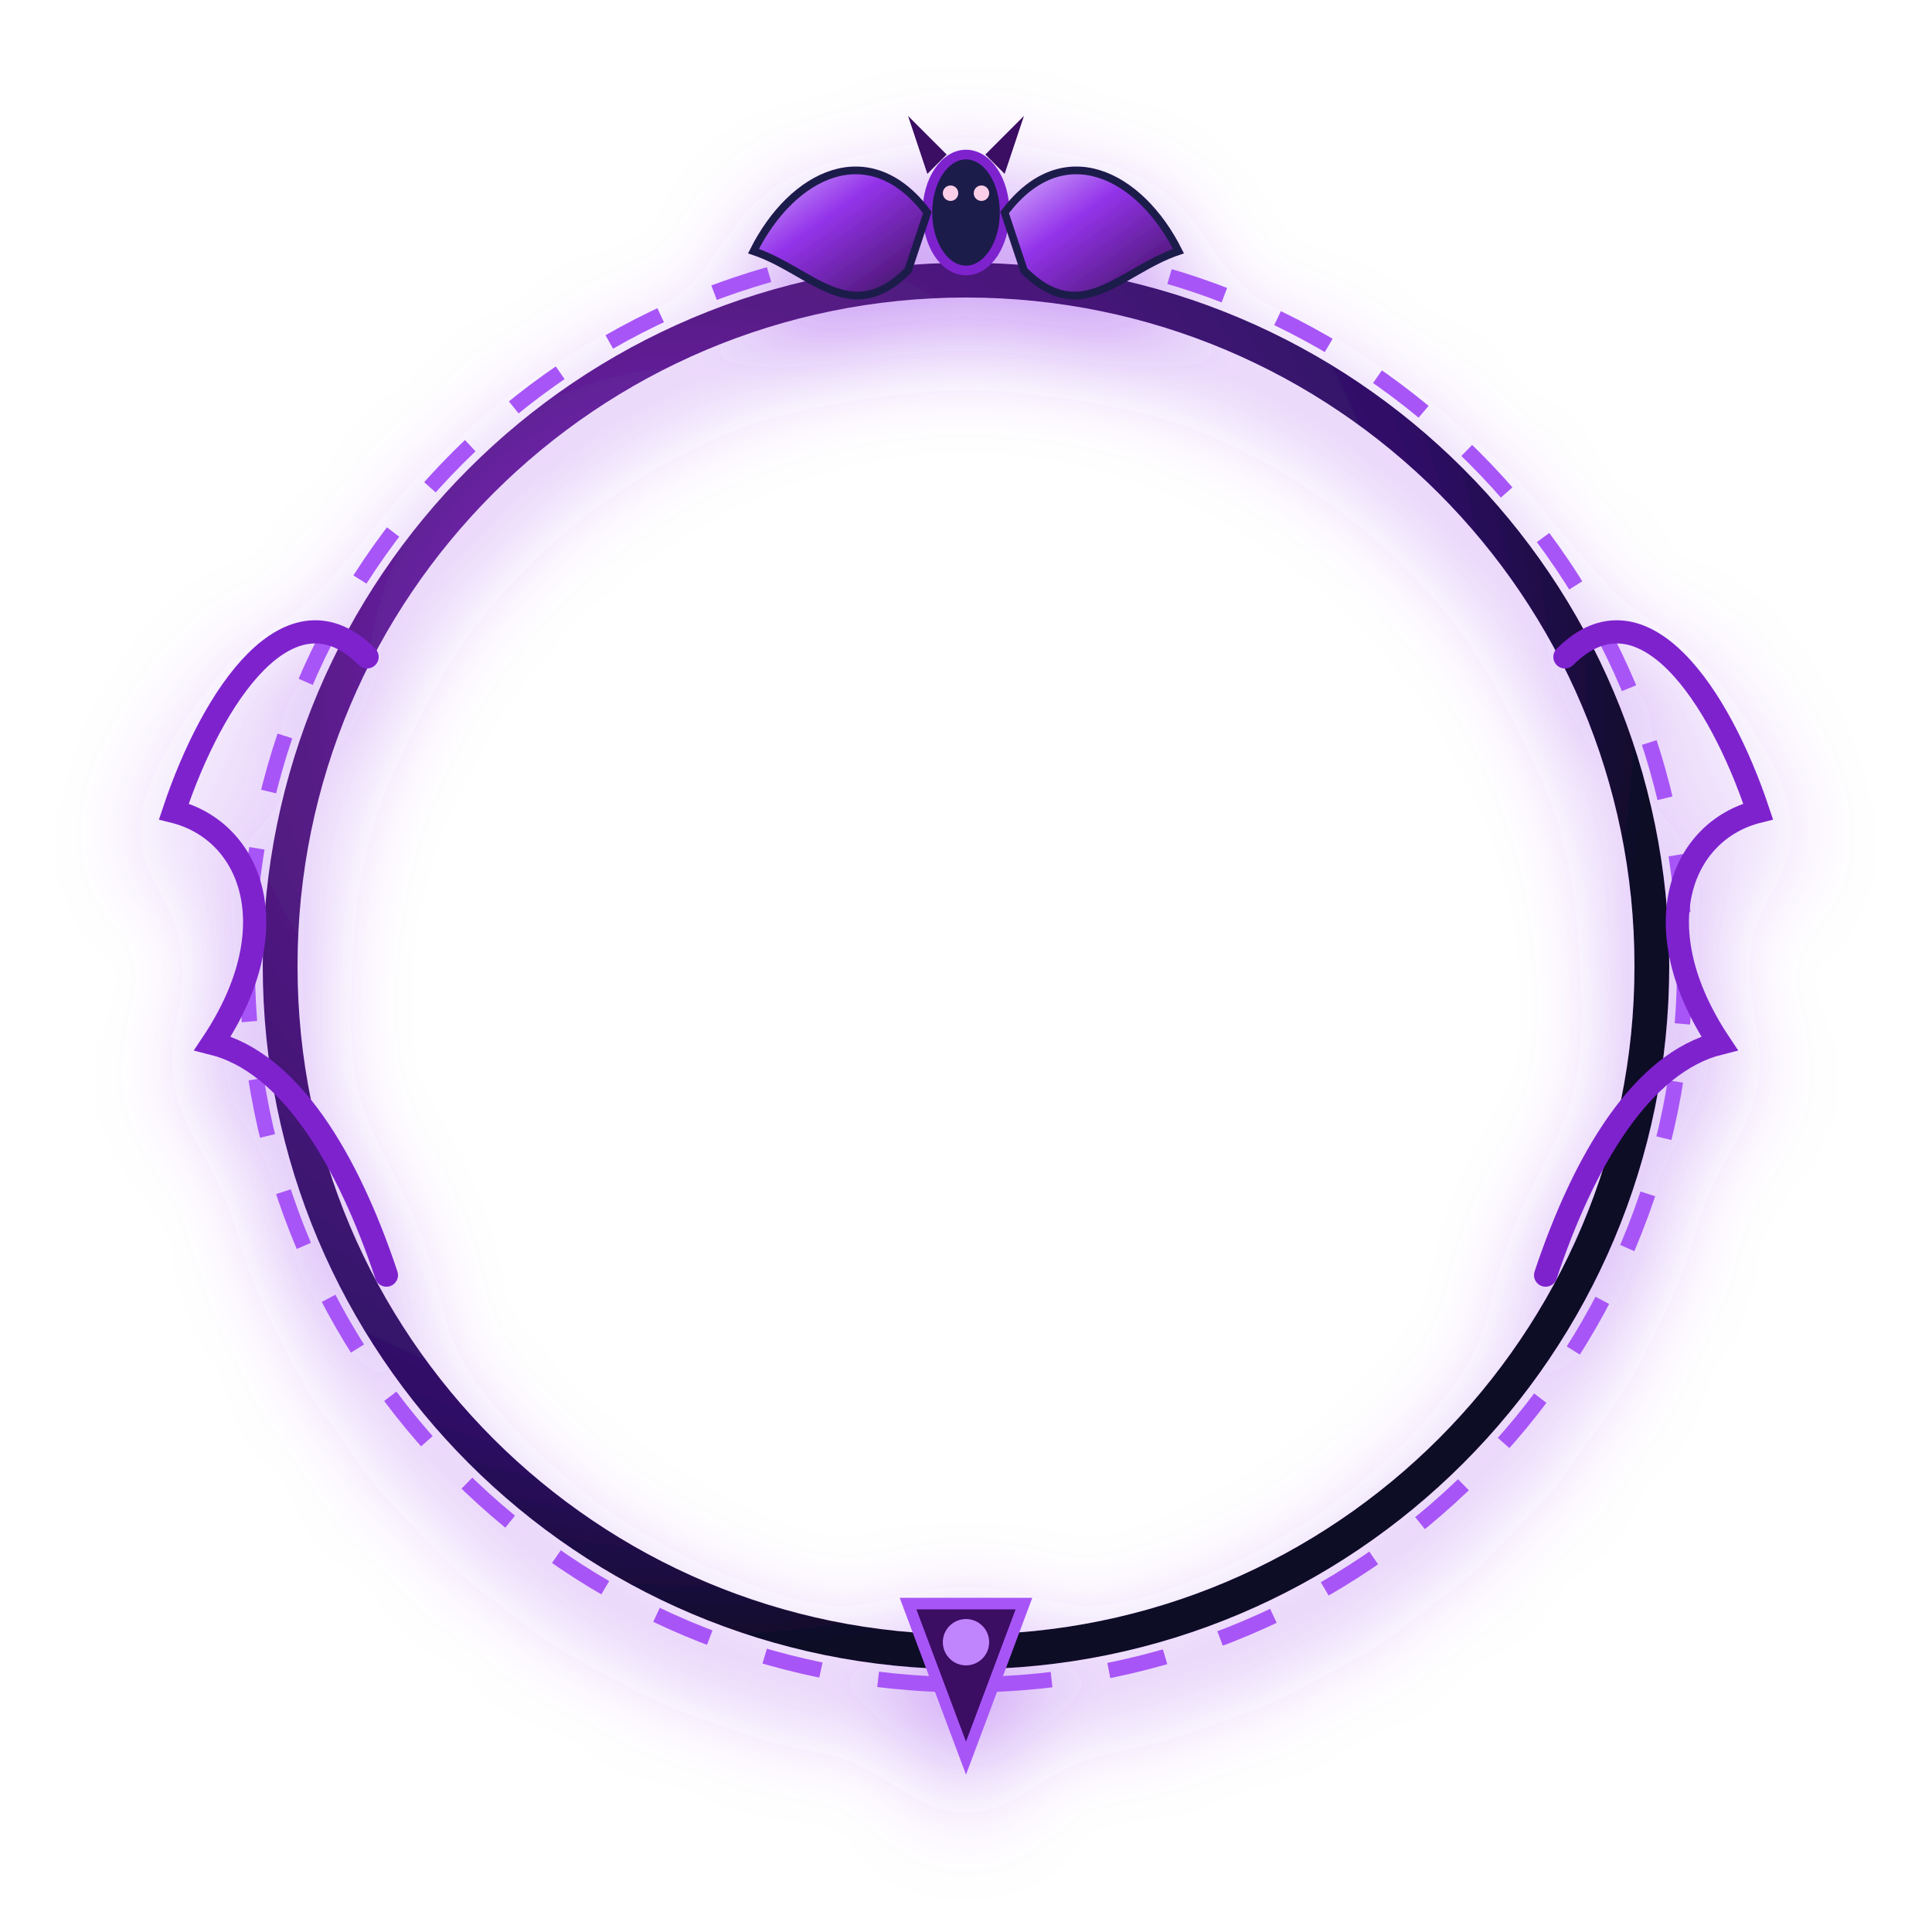
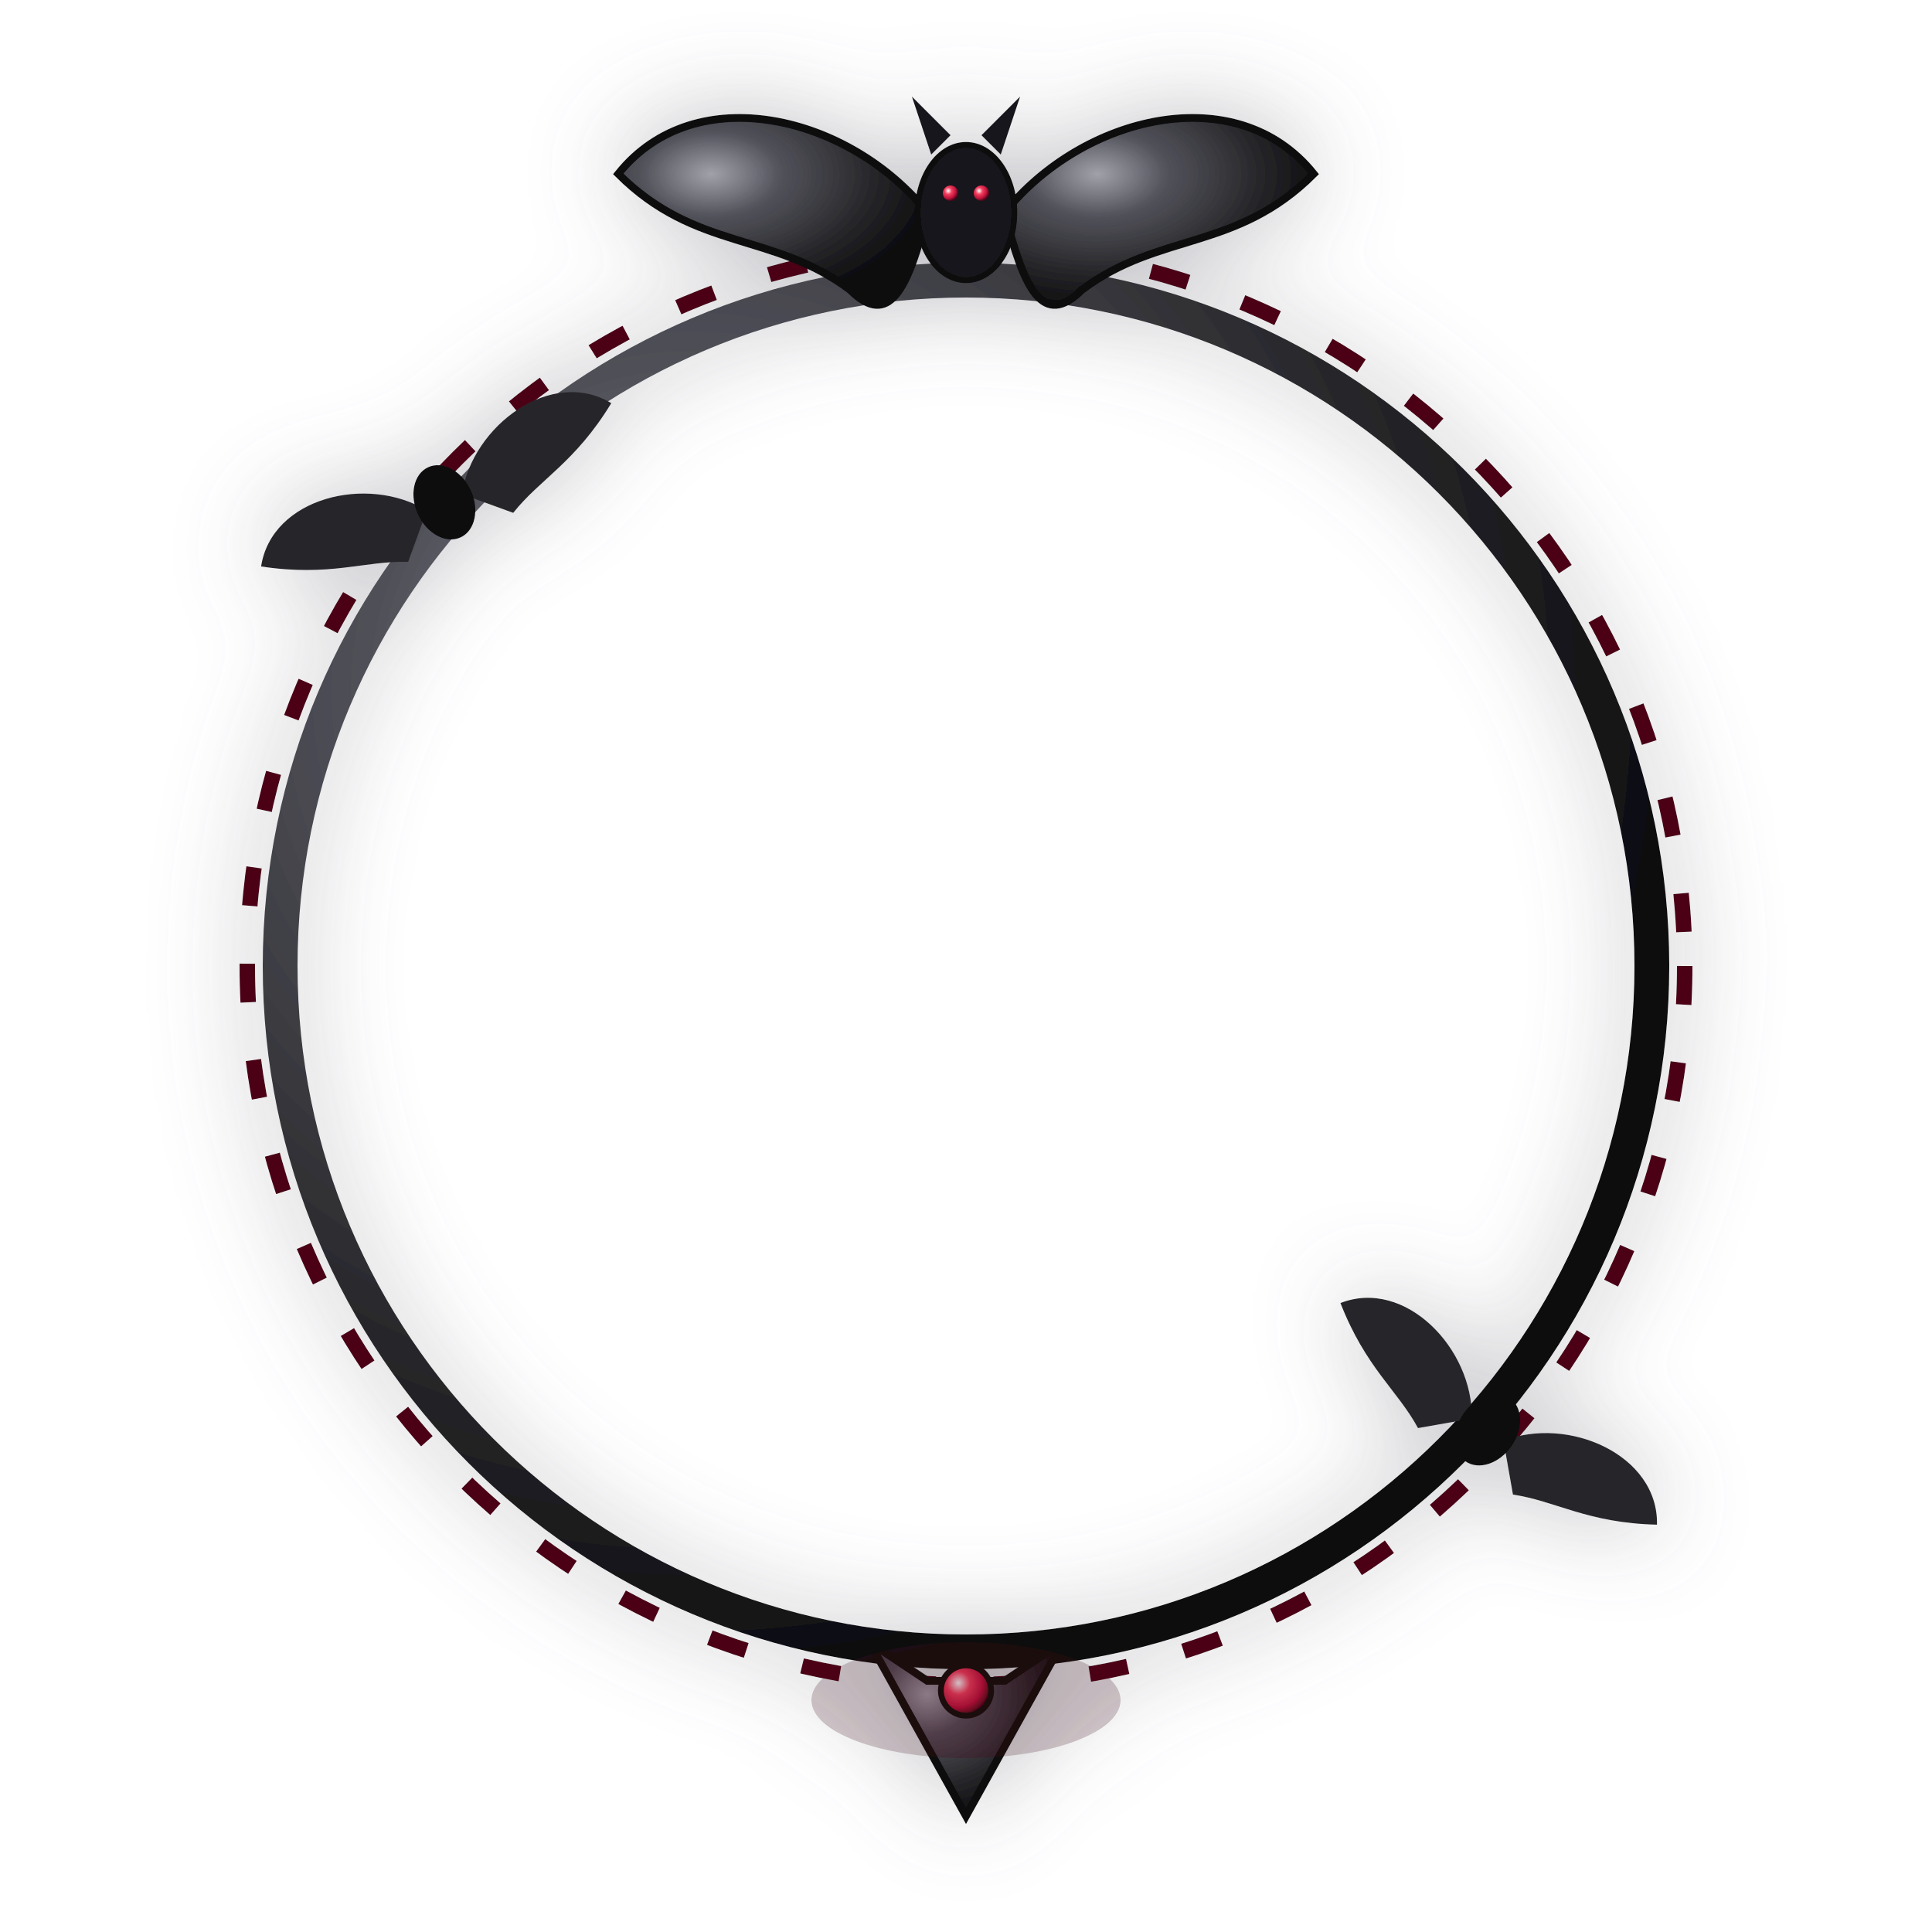
<svg xmlns="http://www.w3.org/2000/svg" viewBox="0 0 100 100" fill="none">
  <defs>
-     <radialGradient id="batGothicRing" cx="30%" cy="30%" r="70%">
-       <stop offset="0%" stop-color="#9333ea" />
-       <stop offset="40%" stop-color="#581c87" />
-       <stop offset="80%" stop-color="#2e1065" />
-       <stop offset="100%" stop-color="#0f0728" />
+     <radialGradient id="vampireBelfryIron" cx="30%" cy="30%" r="75%">
+       <stop offset="0%" stop-color="#a1a1aa" />
+       <stop offset="30%" stop-color="#52525b" />
+       <stop offset="70%" stop-color="#27272a" />
+       <stop offset="100%" stop-color="#09090b" />
    </radialGradient>
-     <linearGradient id="batWingGrad2" x1="0" y1="0" x2="1" y2="1">
-       <stop offset="0%" stop-color="#d8b4fe" />
-       <stop offset="40%" stop-color="#9333ea" />
-       <stop offset="80%" stop-color="#581c87" />
-       <stop offset="100%" stop-color="#1e1b4b" />
-     </linearGradient>
-     <filter id="batCalmShadow" x="-20%" y="-20%" width="140%" height="140%">
-       <feDropShadow dx="0" dy="1.5" stdDeviation="1.5" flood-color="#000" flood-opacity="0.85" />
-       <feDropShadow dx="0" dy="2" stdDeviation="2.5" flood-color="#9333ea" flood-opacity="0.5" />
+     <radialGradient id="vampireBloodEye" cx="35%" cy="35%" r="65%">
+       <stop offset="0%" stop-color="#ffffff" />
+       <stop offset="35%" stop-color="#f43f5e" />
+       <stop offset="75%" stop-color="#be123c" />
+       <stop offset="100%" stop-color="#4c0519" />
+     </radialGradient>
+     <filter id="batSwarmShadow" x="-20%" y="-20%" width="140%" height="140%">
+       <feDropShadow dx="0" dy="1.5" stdDeviation="1.5" flood-color="#000000" flood-opacity="0.9" />
+       <feDropShadow dx="0" dy="0" stdDeviation="2.5" flood-color="#71717a" flood-opacity="0.45" />
    </filter>
  </defs>
-   <g filter="url(#batCalmShadow)">
-     <circle cx="50" cy="50" r="35.5" stroke="url(#batGothicRing)" stroke-width="1.8" />
-     <circle cx="50" cy="50" r="37.2" stroke="#a855f7" stroke-width="0.8" stroke-dasharray="3 3" />
-     <path d="M19,34 C15,30 11,36 9,42 C13,43 15,48 11,54 C15,55 18,60 20,66" stroke="#7e22ce" stroke-width="1.2" stroke-linecap="round" fill="none" />
-     <path d="M81,34 C85,30 89,36 91,42 C87,43 85,48 89,54 C85,55 82,60 80,66" stroke="#7e22ce" stroke-width="1.2" stroke-linecap="round" fill="none" />
-     <polygon points="50,91 47,83 53,83" fill="#3b0764" stroke="#a855f7" stroke-width="0.6" />
-     <circle cx="50" cy="85" r="1.2" fill="#c084fc" />
+   <g filter="url(#batSwarmShadow)">
+     <circle cx="50" cy="50" r="35.5" stroke="url(#vampireBelfryIron)" stroke-width="1.8" />
+     <circle cx="50" cy="50" r="37.2" stroke="#4c0519" stroke-width="0.8" stroke-dasharray="2 3" />
    <g transform="translate(50, 11)">
-       <ellipse cx="0" cy="0" rx="2" ry="3" fill="#1e1b4b" stroke="#7e22ce" stroke-width="0.5" />
-       <polygon points="-2,-2 -3,-5 -1,-3" fill="#3b0764" />
-       <polygon points="2,-2 3,-5 1,-3" fill="#3b0764" />
-       <circle cx="-0.8" cy="-1" r="0.4" fill="#fbcfe8" />
-       <circle cx="0.8" cy="-1" r="0.4" fill="#fbcfe8" />
      <g>
-         <path d="M-2,0 C-5,-4 -9,-2 -11,2 C-8,3 -6,6 -3,3 Z" fill="url(#batWingGrad2)" stroke="#1e1b4b" stroke-width="0.4" />
-         <animateTransform attributeName="transform" type="rotate" values="0 0,0; -30 0,0; 10 0,0; -30 0,0; 0 0,0; 0 0,0" keyTimes="0; 0.03; 0.06; 0.09; 0.12; 1" dur="8s" repeatCount="indefinite" />
-       </g>
-       <g>
-         <path d="M2,0 C5,-4 9,-2 11,2 C8,3 6,6 3,3 Z" fill="url(#batWingGrad2)" stroke="#1e1b4b" stroke-width="0.4" />
-         <animateTransform attributeName="transform" type="rotate" values="0 0,0; 30 0,0; -10 0,0; 30 0,0; 0 0,0; 0 0,0" keyTimes="0; 0.03; 0.06; 0.09; 0.12; 1" dur="8s" repeatCount="indefinite" />
+         <animateTransform attributeName="transform" type="scale" values="1 1; 1 1; 1.25 0.75; 0.85 1.25; 1.2 0.8; 1 1; 1 1" keyTimes="0; 0.40; 0.45; 0.50; 0.55; 0.62; 1" dur="7s" repeatCount="indefinite" />
+         <path d="M-2,0 C-6,-5 -14,-7 -18,-2 C-14,2 -10,1 -6,4 C-4,6 -3,4 -2,0 Z" fill="url(#vampireBelfryIron)" stroke="#09090b" stroke-width="0.4" />
+         <path d="M2,0 C6,-5 14,-7 18,-2 C14,2 10,1 6,4 C4,6 3,4 2,0 Z" fill="url(#vampireBelfryIron)" stroke="#09090b" stroke-width="0.4" />
+         <ellipse cx="0" cy="0" rx="2.5" ry="3.5" fill="#18181b" stroke="#09090b" stroke-width="0.3" />
+         <polygon points="-1.8,-3 -2.8,-6 -0.8,-4" fill="#18181b" />
+         <polygon points="1.8,-3 2.8,-6 0.8,-4" fill="#18181b" />
+         <circle cx="-0.8" cy="-1" r="0.4" fill="url(#vampireBloodEye)" />
+         <circle cx="0.8" cy="-1" r="0.4" fill="url(#vampireBloodEye)" />
      </g>
    </g>
+     <g transform="translate(23, 26) rotate(-25)">
+       <path d="M-1,0 C-3,-3 -8,-4 -10,-1 C-7,1 -5,1 -3,2 Z" fill="#27272a" />
+       <path d="M1,0 C3,-3 8,-4 10,-1 C7,1 5,1 3,2 Z" fill="#27272a" />
+       <ellipse cx="0" cy="0" rx="1.5" ry="2" fill="#09090b" />
+     </g>
+     <g transform="translate(77, 74) rotate(35)">
+       <path d="M-1,0 C-3,-3 -8,-4 -10,-1 C-7,1 -5,1 -3,2 Z" fill="#27272a" />
+       <path d="M1,0 C3,-3 8,-4 10,-1 C7,1 5,1 3,2 Z" fill="#27272a" />
+       <ellipse cx="0" cy="0" rx="1.5" ry="2" fill="#09090b" />
+     </g>
+     <path d="M45,85 L50,94 L55,85 L52,87 L48,87 Z" fill="url(#vampireBelfryIron)" stroke="#09090b" stroke-width="0.4" />
+     <circle cx="50" cy="87.5" r="1.3" fill="url(#vampireBloodEye)" stroke="#09090b" stroke-width="0.3" />
+     <ellipse cx="50" cy="88" rx="8" ry="3" fill="#4c0519" opacity="0.25">
+       <animate attributeName="opacity" values="0.2; 0.55; 0.22; 0.5; 0.2" dur="7s" repeatCount="indefinite" />
+     </ellipse>
+     <circle cx="50" cy="10" r="3.5" fill="#f43f5e" opacity="0">
+       <animate attributeName="opacity" values="0; 0; 0.95; 0.2; 0.85; 0; 0" keyTimes="0; 0.40; 0.45; 0.50; 0.55; 0.62; 1" dur="7s" repeatCount="indefinite" />
+     </circle>
  </g>
</svg>
